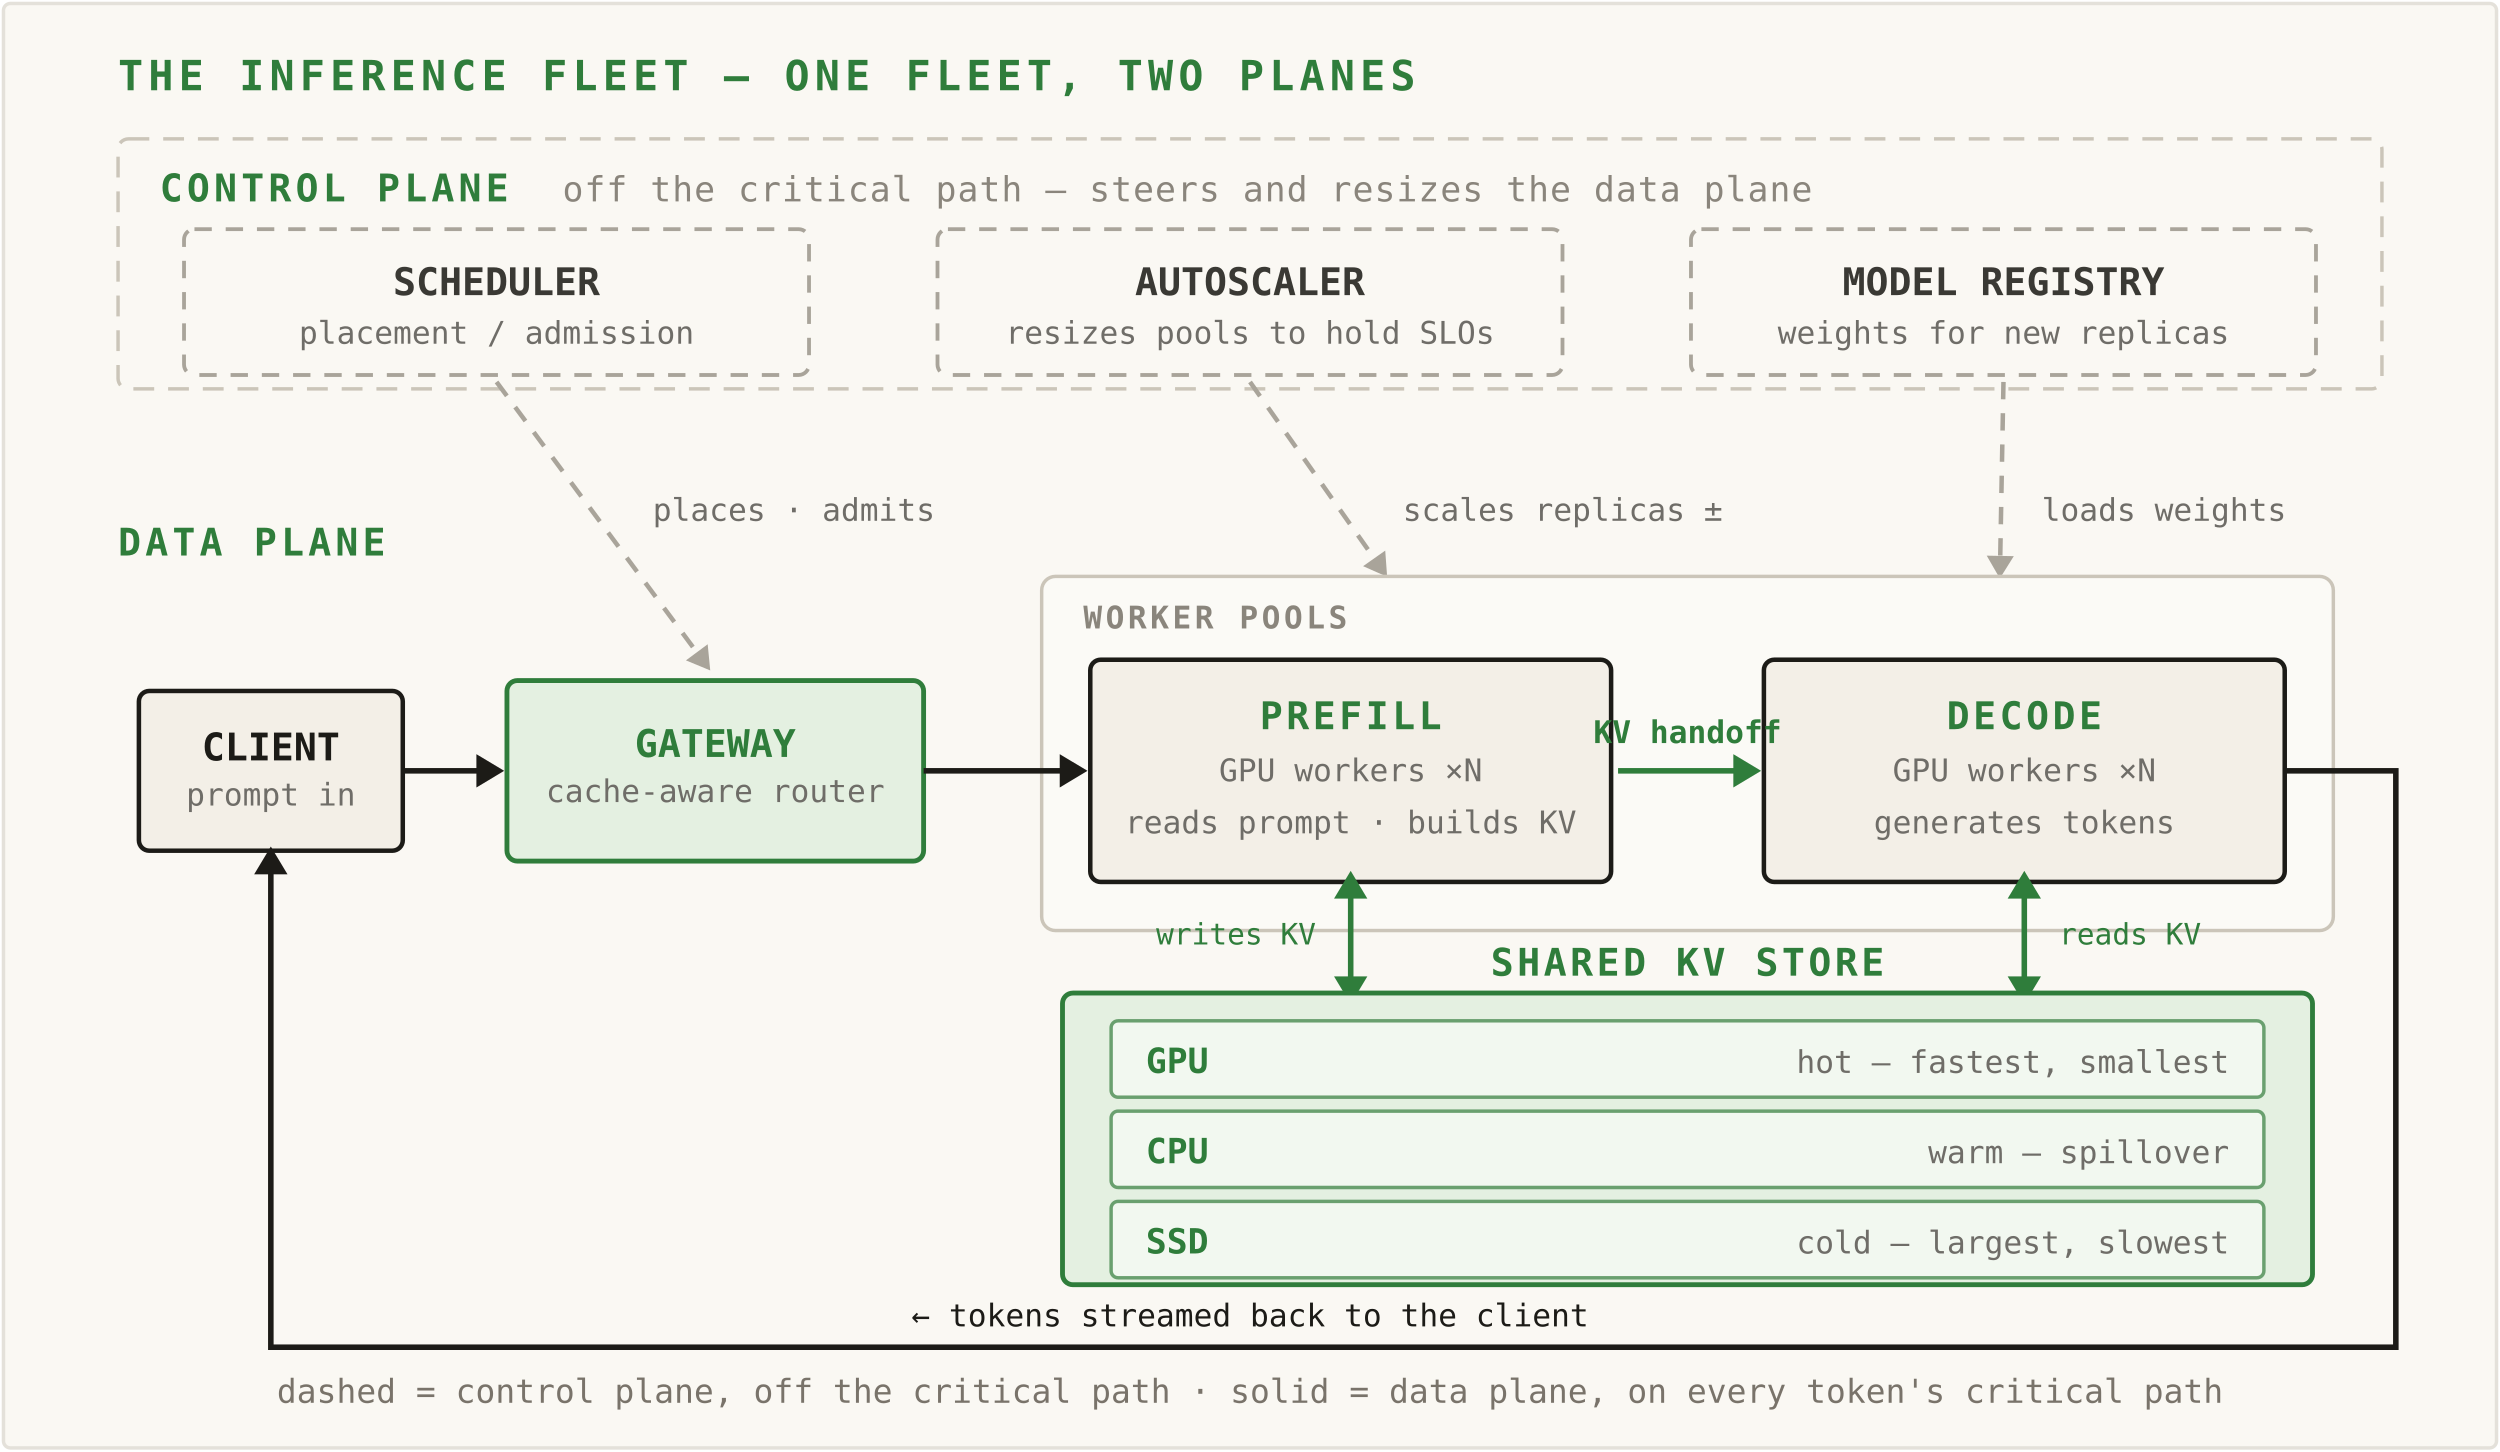
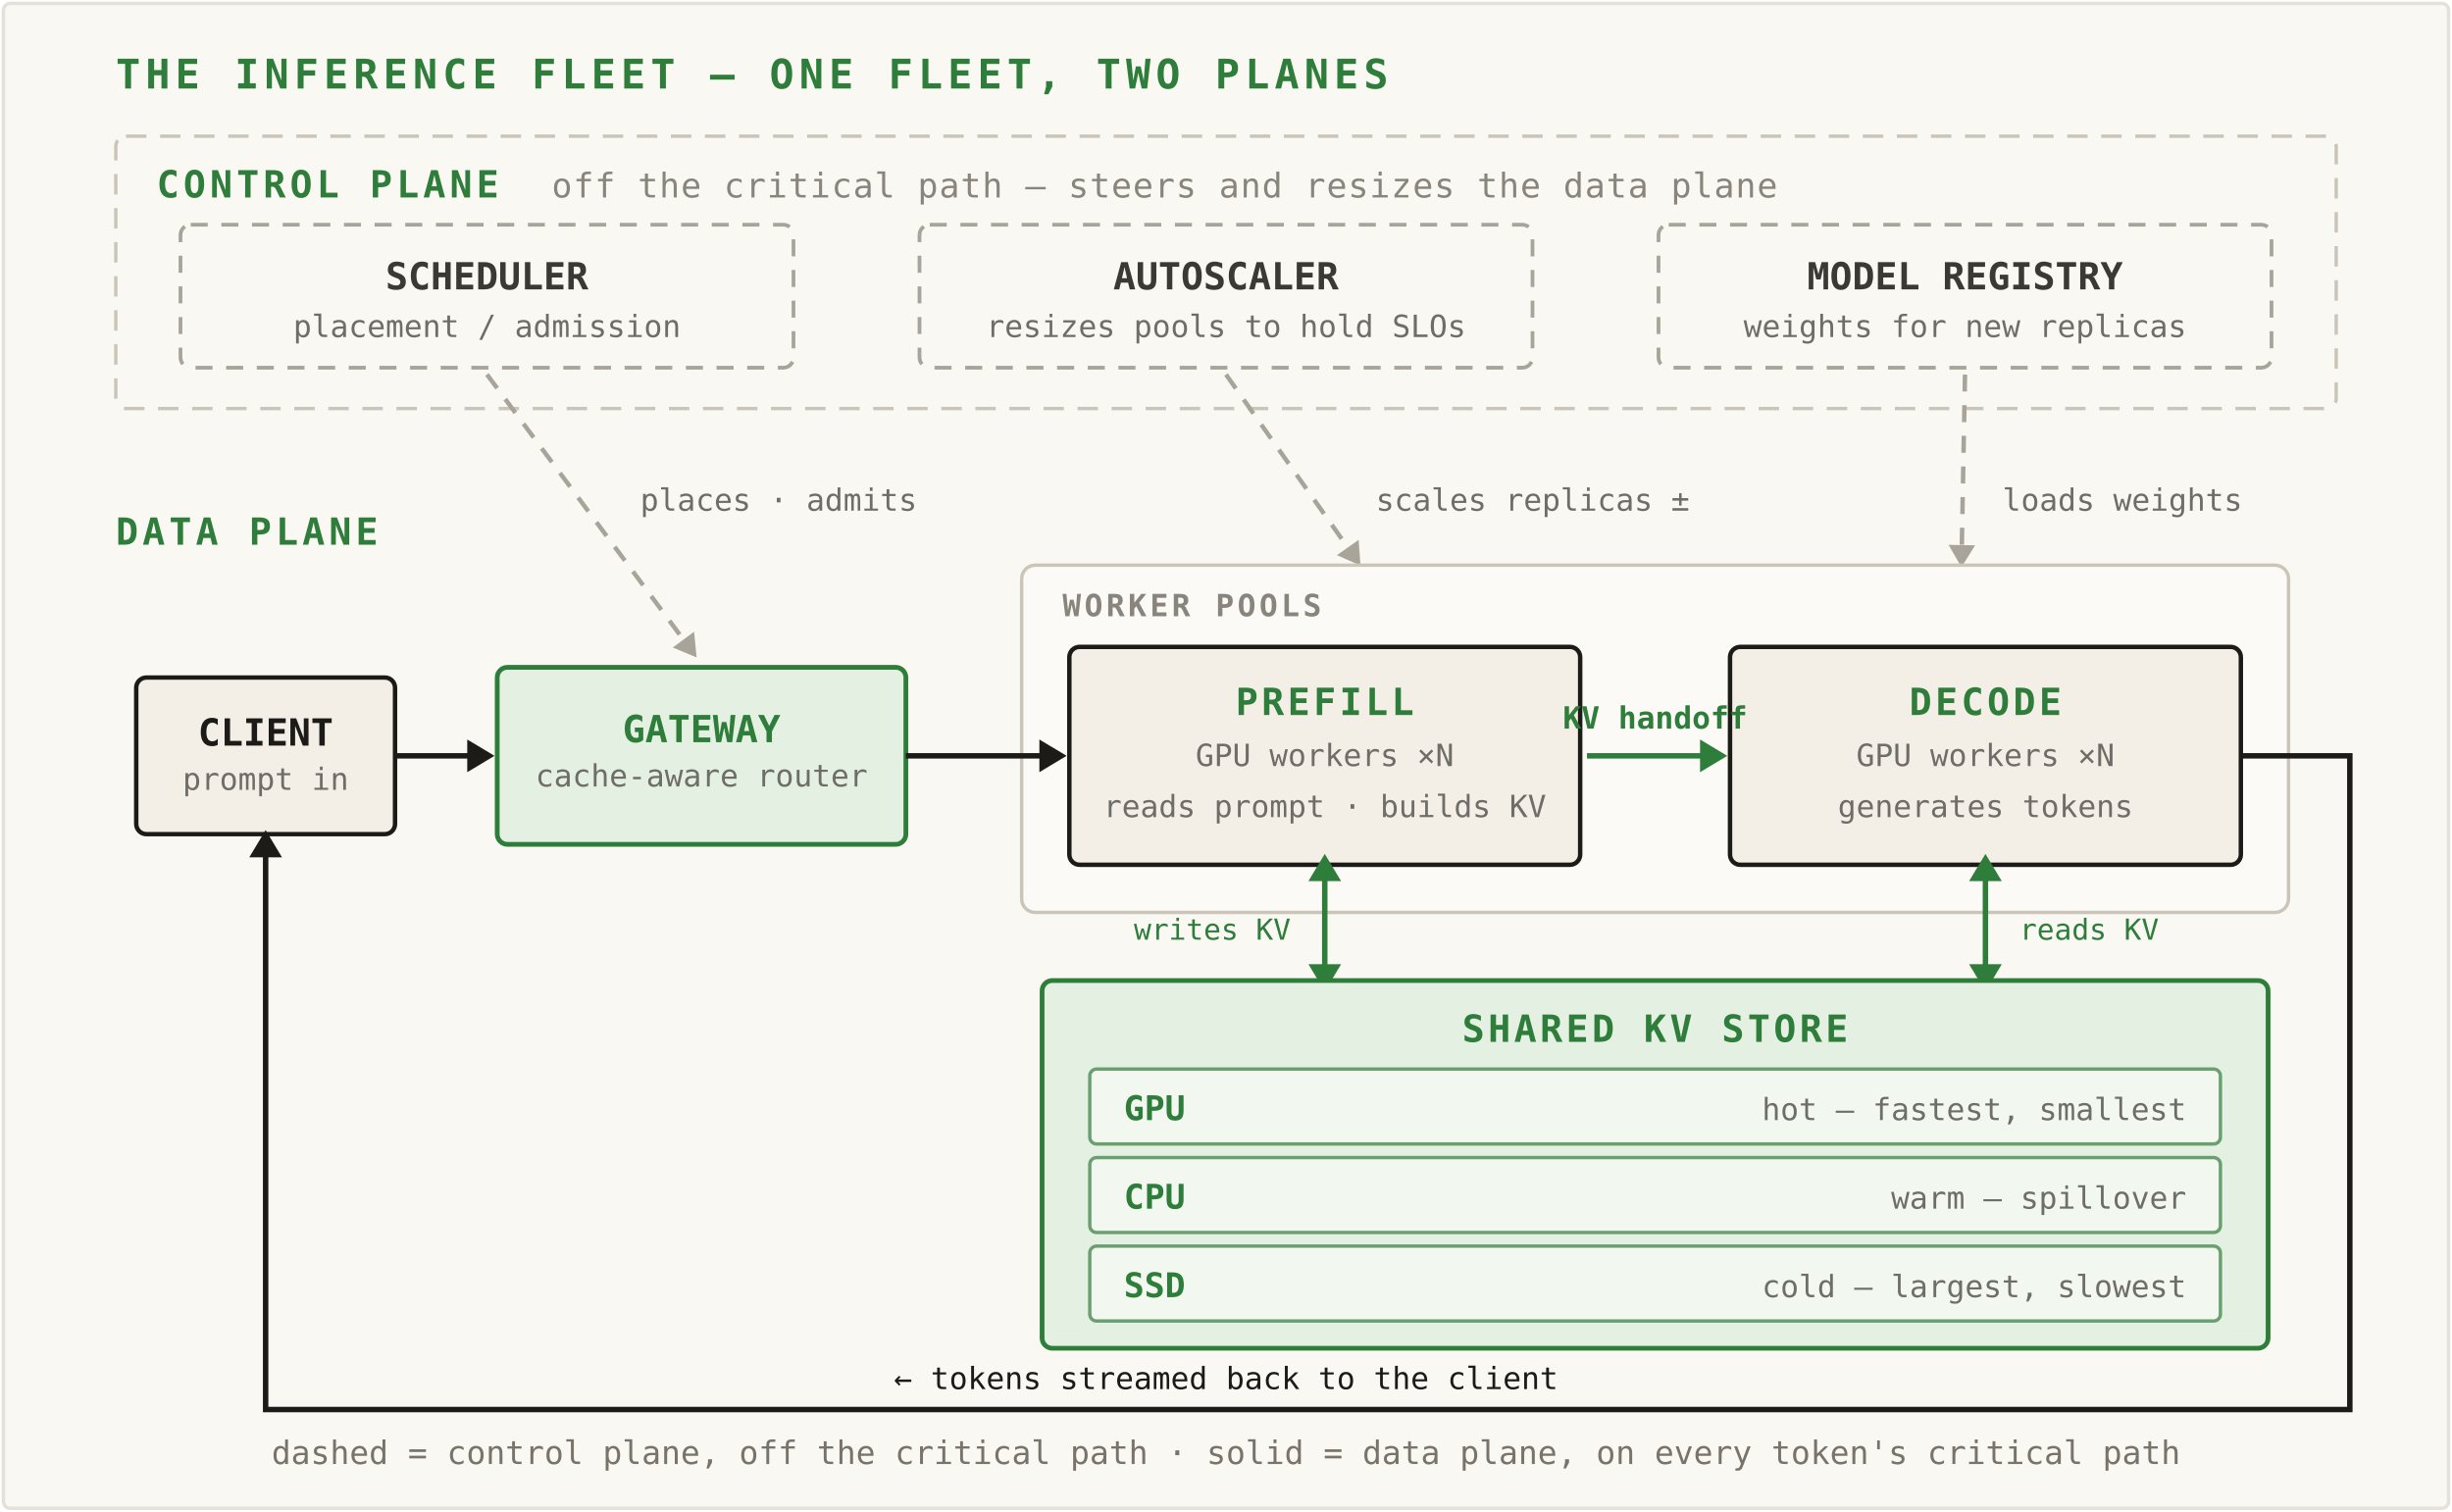
- <svg xmlns="http://www.w3.org/2000/svg" viewBox="0 0 720 418" role="img" aria-label="Anatomy of one production LLM inference fleet, drawn as two planes on a balanced grid. Across the top, inside a full-width dashed band, is the CONTROL PLANE, off the critical path, with three evenly spaced dashed boxes — a scheduler (placement and admission), an autoscaler (resizes pools to hold SLOs), and a model registry (weights for new replicas) — each connected by a dashed arrow down to the part of the data plane it manages. Below, the DATA PLANE on every token's critical path, in solid boxes: a client sends a prompt into a green cache-aware gateway and router, which forwards it into the worker pools — a prefill pool of GPU workers that reads the prompt and builds the KV cache, which hands that KV across a green handoff arrow to a decode pool of GPU workers that generates tokens; the tokens then stream back along the bottom to the client. Below the pools sits a wide green shared KV store both pools read and write, drawn as three stacked tiers: GPU hot, CPU warm, SSD cold — fastest to largest, top to bottom. The scheduler wires to the gateway, and the autoscaler and registry wire to the worker pools. A footer gives the key: dashed is the control plane off the critical path, solid is the data plane on every token's critical path.">
+ <svg xmlns="http://www.w3.org/2000/svg" viewBox="0 0 720 444" role="img" aria-label="Anatomy of one production LLM inference fleet, drawn as two planes on a balanced grid. Across the top, inside a full-width dashed band, is the CONTROL PLANE, off the critical path, with three evenly spaced dashed boxes — a scheduler (placement and admission), an autoscaler (resizes pools to hold SLOs), and a model registry (weights for new replicas) — each connected by a dashed arrow down to the part of the data plane it manages. Below, the DATA PLANE on every token's critical path, in solid boxes: a client sends a prompt into a green cache-aware gateway and router, which forwards it into the worker pools — a prefill pool of GPU workers that reads the prompt and builds the KV cache, which hands that KV across a green handoff arrow to a decode pool of GPU workers that generates tokens; the tokens then stream back along the bottom to the client. Below the pools sits a wide green shared KV store both pools read and write, drawn as three stacked tiers: GPU hot, CPU warm, SSD cold — fastest to largest, top to bottom. The scheduler wires to the gateway, and the autoscaler and registry wire to the worker pools. A footer gives the key: dashed is the control plane off the critical path, solid is the data plane on every token's critical path.">
  <style>
    .bg     { fill:#faf8f3; stroke:#e4e1da; }
    .ey     { font:600 12px 'JetBrains Mono',ui-monospace,monospace; letter-spacing:1.5px; fill:#2f7d3b; }
    .plane  { font:600 11px 'JetBrains Mono',ui-monospace,monospace; letter-spacing:1.2px; fill:#2f7d3b; }
    .planed { font:400 10px 'JetBrains Mono',ui-monospace,monospace; letter-spacing:.3px; fill:#8a857c; }
    .band   { fill:none; stroke:#cbc5b9; stroke-width:1; stroke-dasharray:6 4; }
    .cbox   { fill:#faf8f3; stroke:#a9a49a; stroke-width:1.1; stroke-dasharray:5 4; }
    .ctitle { font:600 11px 'JetBrains Mono',ui-monospace,monospace; fill:#3a3934; }
    .csub   { font:400 9px 'JetBrains Mono',ui-monospace,monospace; fill:#6f6d68; }
    .grp    { fill:#fbfaf6; stroke:#cbc5b9; stroke-width:1; }
    .gtag   { font:600 9px 'JetBrains Mono',ui-monospace,monospace; letter-spacing:1px; fill:#8a857c; }
    .node   { fill:#f3efe7; stroke:#1c1b17; stroke-width:1.3; }
    .gnode  { fill:#e4f0e1; stroke:#2f7d3b; stroke-width:1.4; }
    .ntitle { font:600 11px 'JetBrains Mono',ui-monospace,monospace; fill:#1c1b17; }
    .gttl   { font:600 11px 'JetBrains Mono',ui-monospace,monospace; fill:#2f7d3b; }
    .nsub   { font:400 9px 'JetBrains Mono',ui-monospace,monospace; fill:#6f6d68; }
    .store  { fill:#e4f0e1; stroke:#2f7d3b; stroke-width:1.4; }
    .slab   { fill:#f2f8f0; stroke:#6aa06f; stroke-width:1; }
    .slbl   { font:700 10px 'JetBrains Mono',ui-monospace,monospace; fill:#2f7d3b; }
    .ssub   { font:400 9px 'JetBrains Mono',ui-monospace,monospace; fill:#6f6d68; }
    .pttl   { font:600 11px 'JetBrains Mono',ui-monospace,monospace; letter-spacing:1px; fill:#2f7d3b; }
    .flow   { stroke:#1c1b17; stroke-width:1.6; fill:none; }
    .flowg  { stroke:#2f7d3b; stroke-width:1.6; fill:none; }
    .ctrl   { stroke:#a9a49a; stroke-width:1.3; fill:none; stroke-dasharray:5 4; }
    .alab   { font:400 9px 'JetBrains Mono',ui-monospace,monospace; fill:#1c1b17; }
    .alabg  { font:600 9px 'JetBrains Mono',ui-monospace,monospace; fill:#2f7d3b; }
    .alabk  { font:400 8.5px 'JetBrains Mono',ui-monospace,monospace; fill:#2f7d3b; }
    .clab   { font:400 9px 'JetBrains Mono',ui-monospace,monospace; fill:#6f6d68; }
    .note   { font:400 9.5px 'JetBrains Mono',ui-monospace,monospace; fill:#79736a; }
  </style>
  <defs>
    <marker id="ad" markerWidth="8" markerHeight="8" refX="6" refY="3" orient="auto-start-reverse">
      <path d="M3,0 L8,3 L3,6 Z" fill="#1c1b17" />
    </marker>
    <marker id="ag" markerWidth="8" markerHeight="8" refX="6" refY="3" orient="auto-start-reverse">
      <path d="M3,0 L8,3 L3,6 Z" fill="#2f7d3b" />
    </marker>
    <marker id="agr" markerWidth="8" markerHeight="8" refX="6" refY="3" orient="auto-start-reverse">
      <path d="M3,0 L8,3 L3,6 Z" fill="#a9a49a" />
    </marker>
  </defs>
-   <rect class="bg" x="1" y="1" width="718" height="416" rx="2" />
+   <rect class="bg" x="1" y="1" width="718" height="442" rx="2" />
  <text class="ey" x="34" y="26">THE INFERENCE FLEET — ONE FLEET, TWO PLANES</text>
-   <rect class="band" x="34" y="40" width="652" height="72" rx="3" />
+   <rect class="band" x="34" y="40" width="652" height="80" rx="3" />
  <text class="plane" x="46" y="58">CONTROL PLANE</text>
  <text class="planed" x="162" y="58">off the critical path — steers and resizes the data plane</text>
  <rect class="cbox" x="53" y="66" width="180" height="42" rx="3" />
  <text class="ctitle" x="143" y="85" text-anchor="middle">SCHEDULER</text>
  <text class="csub" x="143" y="99" text-anchor="middle">placement / admission</text>
  <rect class="cbox" x="270" y="66" width="180" height="42" rx="3" />
  <text class="ctitle" x="360" y="85" text-anchor="middle">AUTOSCALER</text>
  <text class="csub" x="360" y="99" text-anchor="middle">resizes pools to hold SLOs</text>
  <rect class="cbox" x="487" y="66" width="180" height="42" rx="3" />
  <text class="ctitle" x="577" y="85" text-anchor="middle">MODEL REGISTRY</text>
  <text class="csub" x="577" y="99" text-anchor="middle">weights for new replicas</text>
  <path class="ctrl" d="M143,110 L203,191" marker-end="url(#agr)" />
  <text class="clab" x="188" y="150">places · admits</text>
  <path class="ctrl" d="M360,110 L398,164" marker-end="url(#agr)" />
  <text class="clab" x="404" y="150">scales replicas ±</text>
  <path class="ctrl" d="M577,110 L576,164" marker-end="url(#agr)" />
  <text class="clab" x="588" y="150">loads weights</text>
  <text class="plane" x="34" y="160">DATA PLANE</text>
  <rect class="node" x="40" y="199" width="76" height="46" rx="3" />
  <text class="ntitle" x="78" y="219" text-anchor="middle">CLIENT</text>
  <text class="nsub" x="78" y="232" text-anchor="middle">prompt in</text>
  <rect class="gnode" x="146" y="196" width="120" height="52" rx="3" />
  <text class="gttl" x="206" y="218" text-anchor="middle">GATEWAY</text>
  <text class="nsub" x="206" y="231" text-anchor="middle">cache-aware router</text>
  <rect class="grp" x="300" y="166" width="372" height="102" rx="4" />
  <text class="gtag" x="312" y="181">WORKER POOLS</text>
  <rect class="node" x="314" y="190" width="150" height="64" rx="3" />
  <text class="pttl" x="389" y="210" text-anchor="middle">PREFILL</text>
  <text class="nsub" x="389" y="225" text-anchor="middle">GPU workers ×N</text>
  <text class="nsub" x="389" y="240" text-anchor="middle">reads prompt · builds KV</text>
  <rect class="node" x="508" y="190" width="150" height="64" rx="3" />
  <text class="pttl" x="583" y="210" text-anchor="middle">DECODE</text>
  <text class="nsub" x="583" y="225" text-anchor="middle">GPU workers ×N</text>
  <text class="nsub" x="583" y="240" text-anchor="middle">generates tokens</text>
  <path class="flow" d="M116,222 L142,222" marker-end="url(#ad)" />
  <path class="flow" d="M266,222 L310,222" marker-end="url(#ad)" />
  <path class="flowg" d="M466,222 L504,222" marker-end="url(#ag)" />
  <text class="alabg" x="486" y="214" text-anchor="middle">KV handoff</text>
-   <path class="flow" d="M658,222 L690,222 L690,388 L78,388 L78,247" marker-end="url(#ad)" />
-   <text class="alab" x="360" y="382" text-anchor="middle">← tokens streamed back to the client</text>
-   <path class="flowg" d="M389,254 L389,286" marker-start="url(#ag)" marker-end="url(#ag)" />
-   <path class="flowg" d="M583,254 L583,286" marker-start="url(#ag)" marker-end="url(#ag)" />
-   <text class="alabk" x="379" y="272" text-anchor="end">writes KV</text>
-   <text class="alabk" x="593" y="272">reads KV</text>
-   <text class="pttl" x="486" y="281" text-anchor="middle">SHARED KV STORE</text>
-   <rect class="store" x="306" y="286" width="360" height="84" rx="3" />
-   <rect class="slab" x="320" y="294" width="332" height="22" rx="2" />
-   <text class="slbl" x="330" y="309">GPU</text>
-   <text class="ssub" x="642" y="309" text-anchor="end">hot — fastest, smallest</text>
-   <rect class="slab" x="320" y="320" width="332" height="22" rx="2" />
-   <text class="slbl" x="330" y="335">CPU</text>
-   <text class="ssub" x="642" y="335" text-anchor="end">warm — spillover</text>
-   <rect class="slab" x="320" y="346" width="332" height="22" rx="2" />
-   <text class="slbl" x="330" y="361">SSD</text>
-   <text class="ssub" x="642" y="361" text-anchor="end">cold — largest, slowest</text>
-   <text class="note" x="360" y="404" text-anchor="middle">dashed = control plane, off the critical path   ·   solid = data plane, on every token's critical path</text>
+   <path class="flow" d="M658,222 L690,222 L690,414 L78,414 L78,247" marker-end="url(#ad)" />
+   <text class="alab" x="360" y="408" text-anchor="middle">← tokens streamed back to the client</text>
+   <path class="flowg" d="M389,254 L389,288" marker-start="url(#ag)" marker-end="url(#ag)" />
+   <path class="flowg" d="M583,254 L583,288" marker-start="url(#ag)" marker-end="url(#ag)" />
+   <text class="alabk" x="379" y="276" text-anchor="end">writes KV</text>
+   <text class="alabk" x="593" y="276">reads KV</text>
+   <rect class="store" x="306" y="288" width="360" height="108" rx="3" />
+   <text class="pttl" x="486" y="306" text-anchor="middle">SHARED KV STORE</text>
+   <rect class="slab" x="320" y="314" width="332" height="22" rx="2" />
+   <text class="slbl" x="330" y="329">GPU</text>
+   <text class="ssub" x="642" y="329" text-anchor="end">hot — fastest, smallest</text>
+   <rect class="slab" x="320" y="340" width="332" height="22" rx="2" />
+   <text class="slbl" x="330" y="355">CPU</text>
+   <text class="ssub" x="642" y="355" text-anchor="end">warm — spillover</text>
+   <rect class="slab" x="320" y="366" width="332" height="22" rx="2" />
+   <text class="slbl" x="330" y="381">SSD</text>
+   <text class="ssub" x="642" y="381" text-anchor="end">cold — largest, slowest</text>
+   <text class="note" x="360" y="430" text-anchor="middle">dashed = control plane, off the critical path   ·   solid = data plane, on every token's critical path</text>
</svg>
